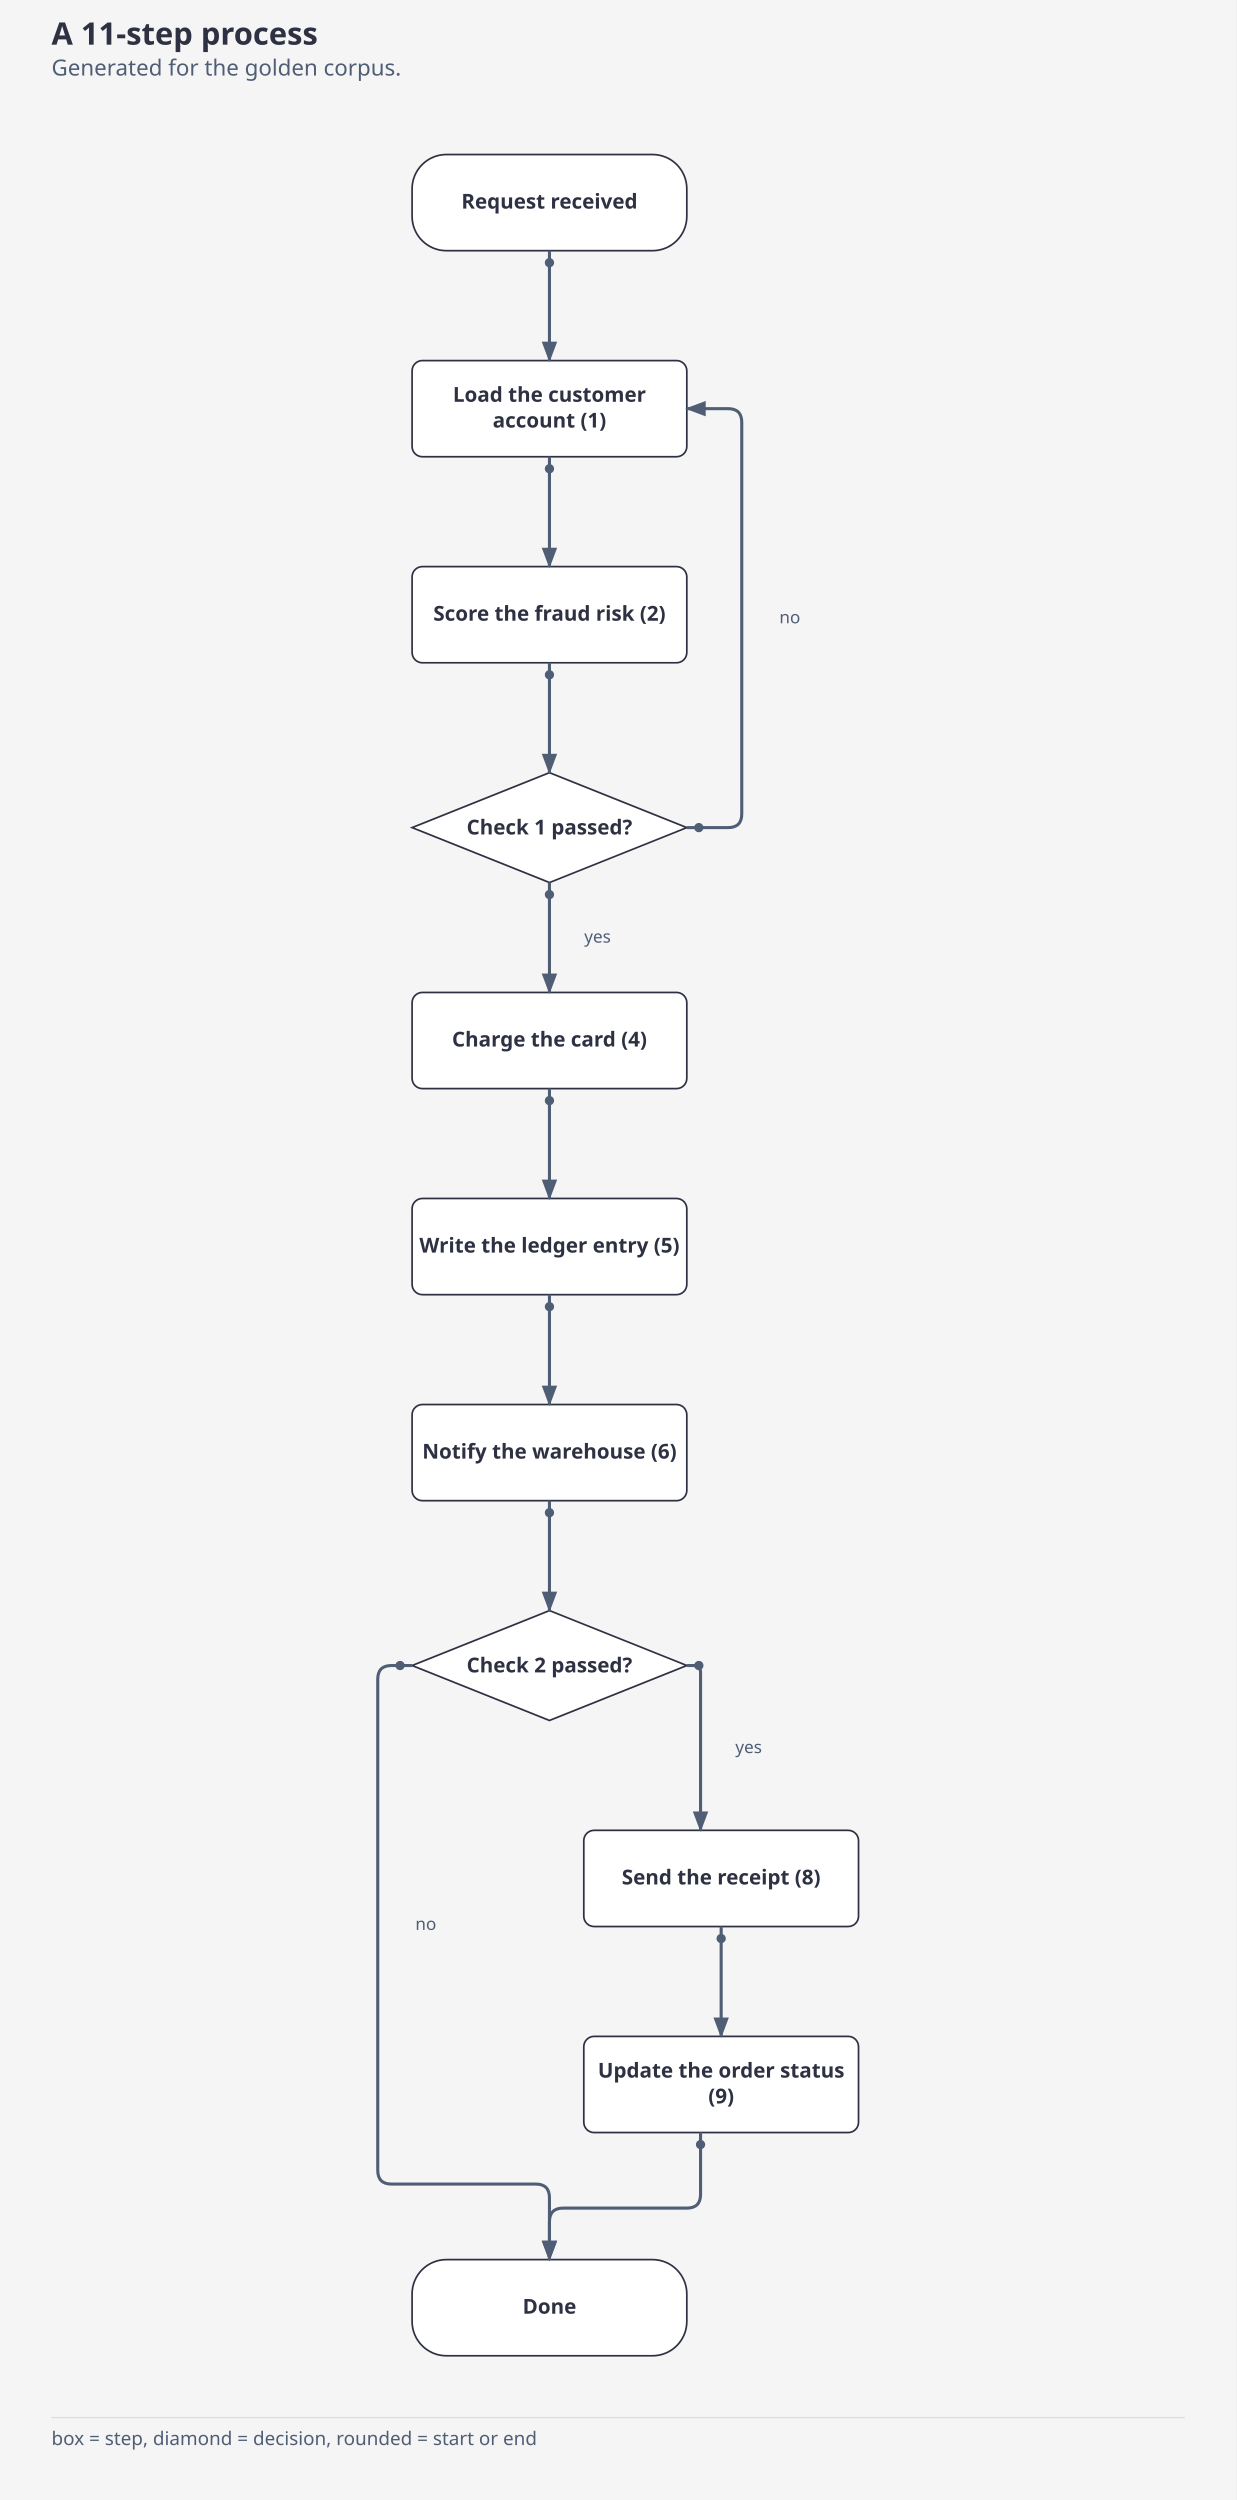
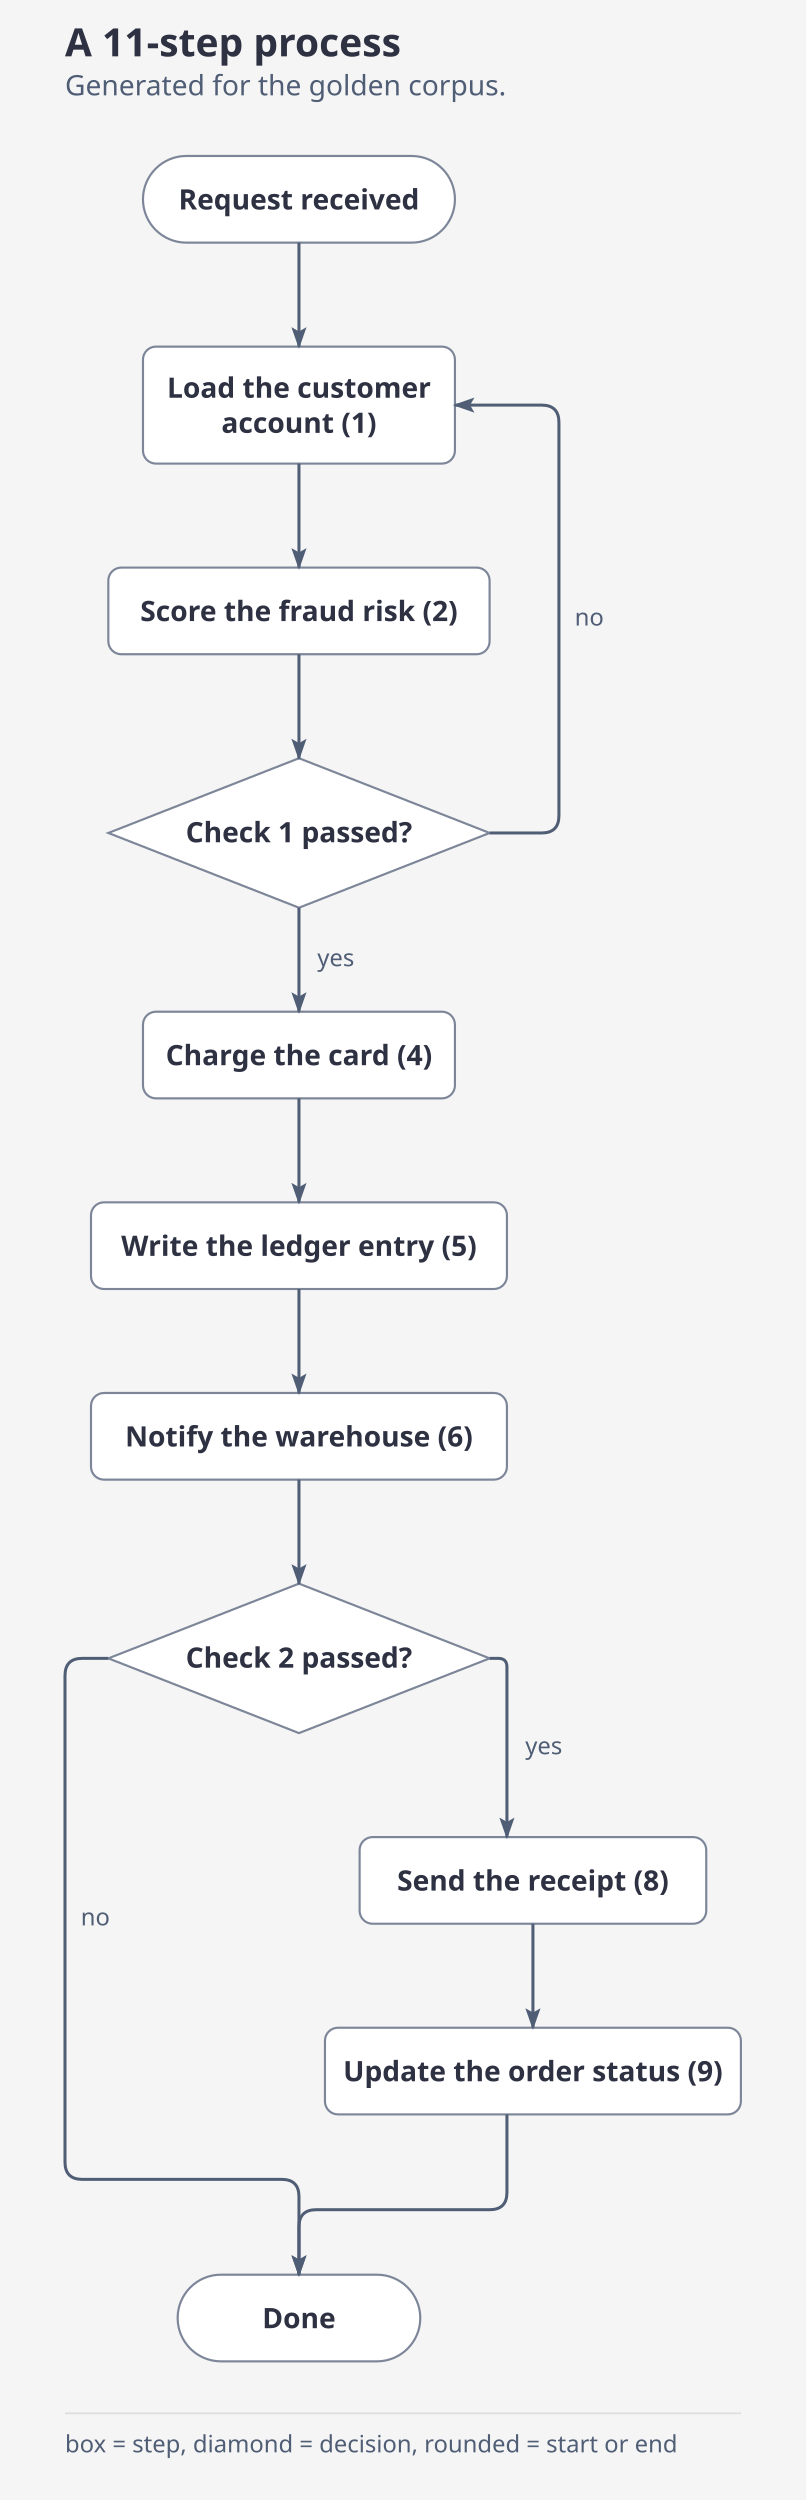
- <svg xmlns="http://www.w3.org/2000/svg" role="graphics-document" aria-roledescription="flow diagram" viewBox="0 0 720 1456" width="720">
-   <rect width="720" height="1456" fill="#f5f5f5" aria-hidden="true" />
+ <svg xmlns="http://www.w3.org/2000/svg" role="graphics-document" aria-roledescription="flow diagram" viewBox="0 0 372 1154" width="372">
+   <rect width="372" height="1154" fill="#f5f5f5" aria-hidden="true" />
  <defs>
-     <marker id="a" markerWidth="12" markerHeight="9" refX="11" refY="4.5" orient="auto" markerUnits="userSpaceOnUse">
-       <polygon points="0 0,12 4.5,0 9" fill="#4f5d75" />
+     <marker id="a" markerWidth="10" markerHeight="7" refX="9" refY="3.5" orient="auto" markerUnits="userSpaceOnUse">
+       <polygon points="0 0,10 3.5,0 7,2 3.5" fill="#4f5d75" />
    </marker>
-     <marker id="aa" markerWidth="12" markerHeight="9" refX="11" refY="4.5" orient="auto" markerUnits="userSpaceOnUse">
-       <polygon points="0 0,12 4.5,0 9" fill="#eb6c36" />
+     <marker id="aa" markerWidth="10" markerHeight="7" refX="9" refY="3.5" orient="auto" markerUnits="userSpaceOnUse">
+       <polygon points="0 0,10 3.5,0 7,2 3.5" fill="#eb6c36" />
    </marker>
-     <marker id="al" markerWidth="12" markerHeight="9" refX="11" refY="4.5" orient="auto" markerUnits="userSpaceOnUse">
-       <polygon points="0 0,12 4.5,0 9" fill="#2e5aa8" />
+     <marker id="al" markerWidth="10" markerHeight="7" refX="9" refY="3.5" orient="auto" markerUnits="userSpaceOnUse">
+       <polygon points="0 0,10 3.5,0 7,2 3.5" fill="#2e5aa8" />
    </marker>
-     <marker id="ar" markerWidth="12" markerHeight="9" refX="11" refY="4.5" orient="auto" markerUnits="userSpaceOnUse">
-       <polygon points="0 0,12 4.5,0 9" fill="#7a8399" />
+     <marker id="ar" markerWidth="10" markerHeight="7" refX="9" refY="3.5" orient="auto" markerUnits="userSpaceOnUse">
+       <polygon points="0 0,10 3.5,0 7,2 3.5" fill="#636c82" />
    </marker>
  </defs>
  <text x="30" y="26" font-size="18" font-weight="600" font-family="system-ui, 'Segoe UI', sans-serif" fill="#2d3142">A 11-step process</text>
  <text x="30" y="44" font-size="13" font-family="system-ui, 'Segoe UI', sans-serif" fill="#4f5d75">Generated for the golden corpus.</text>
-   <rect x="240" y="90" width="160" height="56" rx="20" fill="#f5f5f5" aria-hidden="true" />
-   <rect x="240" y="90" width="160" height="56" rx="20" fill="#ffffff" stroke="#2d3142" data-node="s0" data-label="Request received" role="graphics-symbol" aria-roledescription="start or end" aria-label="Request received" />
-   <text x="320" y="121.5" font-size="12" font-weight="600" font-family="system-ui, 'Segoe UI', sans-serif" fill="#2d3142" text-anchor="middle" aria-hidden="true">Request received</text>
-   <rect x="240" y="210" width="160" height="56" rx="6" fill="#f5f5f5" aria-hidden="true" />
-   <rect x="240" y="210" width="160" height="56" rx="6" fill="#ffffff" stroke="#2d3142" data-node="s1" data-label="Load the customer account (1)" role="graphics-symbol" aria-roledescription="box" aria-label="Load the customer account (1)" />
-   <text x="320" y="234" font-size="12" font-weight="600" font-family="system-ui, 'Segoe UI', sans-serif" fill="#2d3142" text-anchor="middle" aria-hidden="true">Load the customer</text>
-   <text x="320" y="249" font-size="12" font-weight="600" font-family="system-ui, 'Segoe UI', sans-serif" fill="#2d3142" text-anchor="middle" aria-hidden="true">account (1)</text>
-   <rect x="240" y="330" width="160" height="56" rx="6" fill="#f5f5f5" aria-hidden="true" />
-   <rect x="240" y="330" width="160" height="56" rx="6" fill="#ffffff" stroke="#2d3142" data-node="s2" data-label="Score the fraud risk (2)" role="graphics-symbol" aria-roledescription="box" aria-label="Score the fraud risk (2)" />
-   <text x="320" y="361.5" font-size="12" font-weight="600" font-family="system-ui, 'Segoe UI', sans-serif" fill="#2d3142" text-anchor="middle" aria-hidden="true">Score the fraud risk (2)</text>
-   <polygon points="320,450 400,482 320,514 240,482" fill="#f5f5f5" aria-hidden="true" />
-   <polygon points="320,450 400,482 320,514 240,482" fill="#ffffff" stroke="#2d3142" data-node="s3" data-label="Check 1 passed?" data-cx="320" data-cy="482" role="graphics-symbol" aria-roledescription="decision" aria-label="Check 1 passed?" />
-   <text x="320" y="486" font-size="12" font-weight="600" font-family="system-ui, 'Segoe UI', sans-serif" fill="#2d3142" text-anchor="middle" aria-hidden="true">Check 1 passed?</text>
-   <rect x="240" y="578" width="160" height="56" rx="6" fill="#f5f5f5" aria-hidden="true" />
-   <rect x="240" y="578" width="160" height="56" rx="6" fill="#ffffff" stroke="#2d3142" data-node="s4" data-label="Charge the card (4)" role="graphics-symbol" aria-roledescription="box" aria-label="Charge the card (4)" />
-   <text x="320" y="609.5" font-size="12" font-weight="600" font-family="system-ui, 'Segoe UI', sans-serif" fill="#2d3142" text-anchor="middle" aria-hidden="true">Charge the card (4)</text>
-   <rect x="240" y="698" width="160" height="56" rx="6" fill="#f5f5f5" aria-hidden="true" />
-   <rect x="240" y="698" width="160" height="56" rx="6" fill="#ffffff" stroke="#2d3142" data-node="s5" data-label="Write the ledger entry (5)" role="graphics-symbol" aria-roledescription="box" aria-label="Write the ledger entry (5)" />
-   <text x="320" y="729.5" font-size="12" font-weight="600" font-family="system-ui, 'Segoe UI', sans-serif" fill="#2d3142" text-anchor="middle" aria-hidden="true">Write the ledger entry (5)</text>
-   <rect x="240" y="818" width="160" height="56" rx="6" fill="#f5f5f5" aria-hidden="true" />
-   <rect x="240" y="818" width="160" height="56" rx="6" fill="#ffffff" stroke="#2d3142" data-node="s6" data-label="Notify the warehouse (6)" role="graphics-symbol" aria-roledescription="box" aria-label="Notify the warehouse (6)" />
-   <text x="320" y="849.5" font-size="12" font-weight="600" font-family="system-ui, 'Segoe UI', sans-serif" fill="#2d3142" text-anchor="middle" aria-hidden="true">Notify the warehouse (6)</text>
-   <polygon points="320,938 400,970 320,1002 240,970" fill="#f5f5f5" aria-hidden="true" />
-   <polygon points="320,938 400,970 320,1002 240,970" fill="#ffffff" stroke="#2d3142" data-node="s7" data-label="Check 2 passed?" data-cx="320" data-cy="970" role="graphics-symbol" aria-roledescription="decision" aria-label="Check 2 passed?" />
-   <text x="320" y="974" font-size="12" font-weight="600" font-family="system-ui, 'Segoe UI', sans-serif" fill="#2d3142" text-anchor="middle" aria-hidden="true">Check 2 passed?</text>
-   <rect x="340" y="1066" width="160" height="56" rx="6" fill="#f5f5f5" aria-hidden="true" />
-   <rect x="340" y="1066" width="160" height="56" rx="6" fill="#ffffff" stroke="#2d3142" data-node="s8" data-label="Send the receipt (8)" role="graphics-symbol" aria-roledescription="box" aria-label="Send the receipt (8)" />
-   <text x="420" y="1097.5" font-size="12" font-weight="600" font-family="system-ui, 'Segoe UI', sans-serif" fill="#2d3142" text-anchor="middle" aria-hidden="true">Send the receipt (8)</text>
-   <rect x="340" y="1186" width="160" height="56" rx="6" fill="#f5f5f5" aria-hidden="true" />
-   <rect x="340" y="1186" width="160" height="56" rx="6" fill="#ffffff" stroke="#2d3142" data-node="s9" data-label="Update the order status (9)" role="graphics-symbol" aria-roledescription="box" aria-label="Update the order status (9)" />
-   <text x="420" y="1210" font-size="12" font-weight="600" font-family="system-ui, 'Segoe UI', sans-serif" fill="#2d3142" text-anchor="middle" aria-hidden="true">Update the order status</text>
-   <text x="420" y="1225" font-size="12" font-weight="600" font-family="system-ui, 'Segoe UI', sans-serif" fill="#2d3142" text-anchor="middle" aria-hidden="true">(9)</text>
-   <rect x="240" y="1316" width="160" height="56" rx="20" fill="#f5f5f5" aria-hidden="true" />
-   <rect x="240" y="1316" width="160" height="56" rx="20" fill="#ffffff" stroke="#2d3142" data-node="s10" data-label="Done" role="graphics-symbol" aria-roledescription="start or end" aria-label="Done" />
-   <text x="320" y="1347.5" font-size="12" font-weight="600" font-family="system-ui, 'Segoe UI', sans-serif" fill="#2d3142" text-anchor="middle" aria-hidden="true">Done</text>
-   <path d="M320,146 L320,210" fill="none" stroke="#4f5d75" stroke-width="1.8" marker-end="url(#a)" data-from="s0" data-to="s1" data-label="" data-id="s0-&gt;s1" data-from-port="s" data-to-port="n" role="graphics-symbol" aria-roledescription="arrow" aria-label="Request received to Load the customer account (1)" />
-   <circle cx="320" cy="153" r="2.7" fill="#4f5d75" aria-hidden="true" />
-   <path d="M320,266 L320,330" fill="none" stroke="#4f5d75" stroke-width="1.8" marker-end="url(#a)" data-from="s1" data-to="s2" data-label="" data-id="s1-&gt;s2" data-from-port="s" data-to-port="n" role="graphics-symbol" aria-roledescription="arrow" aria-label="Load the customer account (1) to Score the fraud risk (2)" />
-   <circle cx="320" cy="273" r="2.7" fill="#4f5d75" aria-hidden="true" />
-   <path d="M320,386 L320,450" fill="none" stroke="#4f5d75" stroke-width="1.8" marker-end="url(#a)" data-from="s2" data-to="s3" data-label="" data-id="s2-&gt;s3" data-from-port="s" data-to-port="n" role="graphics-symbol" aria-roledescription="arrow" aria-label="Score the fraud risk (2) to Check 1 passed?" />
-   <circle cx="320" cy="393" r="2.7" fill="#4f5d75" aria-hidden="true" />
-   <path d="M400,482 L424,482 Q432,482 432,474 L432,246 Q432,238 424,238 L400,238" fill="none" stroke="#4f5d75" stroke-width="1.8" marker-end="url(#a)" data-from="s3" data-to="s1" data-label="no" data-id="s3-&gt;s1:no" data-from-port="e" data-to-port="e" role="graphics-symbol" aria-roledescription="arrow" aria-label="Check 1 passed? to Load the customer account (1): no" />
-   <circle cx="407" cy="482" r="2.7" fill="#4f5d75" aria-hidden="true" />
-   <path d="M320,514 L320,578" fill="none" stroke="#4f5d75" stroke-width="1.8" marker-end="url(#a)" data-from="s3" data-to="s4" data-label="yes" data-id="s3-&gt;s4:yes" data-from-port="s" data-to-port="n" role="graphics-symbol" aria-roledescription="arrow" aria-label="Check 1 passed? to Charge the card (4): yes" />
-   <circle cx="320" cy="521" r="2.7" fill="#4f5d75" aria-hidden="true" />
-   <path d="M320,634 L320,698" fill="none" stroke="#4f5d75" stroke-width="1.8" marker-end="url(#a)" data-from="s4" data-to="s5" data-label="" data-id="s4-&gt;s5" data-from-port="s" data-to-port="n" role="graphics-symbol" aria-roledescription="arrow" aria-label="Charge the card (4) to Write the ledger entry (5)" />
-   <circle cx="320" cy="641" r="2.7" fill="#4f5d75" aria-hidden="true" />
-   <path d="M320,754 L320,818" fill="none" stroke="#4f5d75" stroke-width="1.8" marker-end="url(#a)" data-from="s5" data-to="s6" data-label="" data-id="s5-&gt;s6" data-from-port="s" data-to-port="n" role="graphics-symbol" aria-roledescription="arrow" aria-label="Write the ledger entry (5) to Notify the warehouse (6)" />
-   <circle cx="320" cy="761" r="2.7" fill="#4f5d75" aria-hidden="true" />
-   <path d="M320,874 L320,938" fill="none" stroke="#4f5d75" stroke-width="1.8" marker-end="url(#a)" data-from="s6" data-to="s7" data-label="" data-id="s6-&gt;s7" data-from-port="s" data-to-port="n" role="graphics-symbol" aria-roledescription="arrow" aria-label="Notify the warehouse (6) to Check 2 passed?" />
-   <circle cx="320" cy="881" r="2.7" fill="#4f5d75" aria-hidden="true" />
-   <path d="M240,970 L228,970 Q220,970 220,978 L220,1264 Q220,1272 228,1272 L312,1272 Q320,1272 320,1280 L320,1316" fill="none" stroke="#4f5d75" stroke-width="1.8" marker-end="url(#a)" data-from="s7" data-to="s10" data-label="no" data-id="s7-&gt;s10:no" data-from-port="w" data-to-port="n" role="graphics-symbol" aria-roledescription="arrow" aria-label="Check 2 passed? to Done: no" />
-   <circle cx="233" cy="970" r="2.7" fill="#4f5d75" aria-hidden="true" />
-   <path d="M400,970 L404,970 Q408,970 408,974 L408,1066" fill="none" stroke="#4f5d75" stroke-width="1.8" marker-end="url(#a)" data-from="s7" data-to="s8" data-label="yes" data-id="s7-&gt;s8:yes" data-from-port="e" data-to-port="n" role="graphics-symbol" aria-roledescription="arrow" aria-label="Check 2 passed? to Send the receipt (8): yes" />
-   <circle cx="407" cy="970" r="2.7" fill="#4f5d75" aria-hidden="true" />
-   <path d="M420,1122 L420,1186" fill="none" stroke="#4f5d75" stroke-width="1.8" marker-end="url(#a)" data-from="s8" data-to="s9" data-label="" data-id="s8-&gt;s9" data-from-port="s" data-to-port="n" role="graphics-symbol" aria-roledescription="arrow" aria-label="Send the receipt (8) to Update the order status (9)" />
-   <circle cx="420" cy="1129" r="2.7" fill="#4f5d75" aria-hidden="true" />
-   <path d="M408,1242 L408,1278 Q408,1286 400,1286 L328,1286 Q320,1286 320,1294 L320,1316" fill="none" stroke="#4f5d75" stroke-width="1.8" marker-end="url(#a)" data-from="s9" data-to="s10" data-label="" data-id="s9-&gt;s10" data-from-port="s" data-to-port="n" role="graphics-symbol" aria-roledescription="arrow" aria-label="Update the order status (9) to Done" />
-   <circle cx="408" cy="1249" r="2.7" fill="#4f5d75" aria-hidden="true" />
-   <rect x="440" y="351" width="40" height="16" rx="2" fill="#f5f5f5" aria-hidden="true" />
-   <text x="460" y="363" font-size="10" font-family="system-ui, 'Segoe UI', sans-serif" fill="#4f5d75" text-anchor="middle" aria-hidden="true">no</text>
-   <rect x="328" y="537" width="40" height="16" rx="2" fill="#f5f5f5" aria-hidden="true" />
-   <text x="348" y="549" font-size="10" font-family="system-ui, 'Segoe UI', sans-serif" fill="#4f5d75" text-anchor="middle" aria-hidden="true">yes</text>
-   <rect x="228" y="1112" width="40" height="16" rx="2" fill="#f5f5f5" aria-hidden="true" />
-   <text x="248" y="1124" font-size="10" font-family="system-ui, 'Segoe UI', sans-serif" fill="#4f5d75" text-anchor="middle" aria-hidden="true">no</text>
-   <rect x="416" y="1009" width="40" height="16" rx="2" fill="#f5f5f5" aria-hidden="true" />
-   <text x="436" y="1021" font-size="10" font-family="system-ui, 'Segoe UI', sans-serif" fill="#4f5d75" text-anchor="middle" aria-hidden="true">yes</text>
-   <line x1="30" y1="1408" x2="690" y2="1408" stroke="rgba(45,49,66,0.12)" stroke-width=".8" aria-hidden="true" />
-   <text x="30" y="1424" font-size="11" font-family="system-ui, 'Segoe UI', sans-serif" fill="#4f5d75">box = step, diamond = decision, rounded = start or end</text>
+   <rect x="66" y="72" width="144" height="40" rx="20" fill="#f5f5f5" aria-hidden="true" />
+   <rect x="66" y="72" width="144" height="40" rx="20" fill="#ffffff" stroke="#7d8699" data-node="s0" data-label="Request received" role="graphics-symbol" aria-roledescription="start or end" aria-label="Request received" />
+   <text x="138" y="96.7" font-size="13" font-weight="600" font-family="system-ui, 'Segoe UI', sans-serif" fill="#2d3142" text-anchor="middle" aria-hidden="true">Request received</text>
+   <rect x="66" y="160" width="144" height="54" rx="6" fill="#f5f5f5" aria-hidden="true" />
+   <rect x="66" y="160" width="144" height="54" rx="6" fill="#ffffff" stroke="#7d8699" data-node="s1" data-label="Load the customer account (1)" role="graphics-symbol" aria-roledescription="box" aria-label="Load the customer account (1)" />
+   <text x="138" y="183.6" font-size="13" font-weight="600" font-family="system-ui, 'Segoe UI', sans-serif" fill="#2d3142" text-anchor="middle" aria-hidden="true">Load the customer</text>
+   <text x="138" y="199.8" font-size="13" font-weight="600" font-family="system-ui, 'Segoe UI', sans-serif" fill="#2d3142" text-anchor="middle" aria-hidden="true">account (1)</text>
+   <rect x="50" y="262" width="176" height="40" rx="6" fill="#f5f5f5" aria-hidden="true" />
+   <rect x="50" y="262" width="176" height="40" rx="6" fill="#ffffff" stroke="#7d8699" data-node="s2" data-label="Score the fraud risk (2)" role="graphics-symbol" aria-roledescription="box" aria-label="Score the fraud risk (2)" />
+   <text x="138" y="286.7" font-size="13" font-weight="600" font-family="system-ui, 'Segoe UI', sans-serif" fill="#2d3142" text-anchor="middle" aria-hidden="true">Score the fraud risk (2)</text>
+   <polygon points="138,350 226,384.5 138,419 50,384.5" fill="#f5f5f5" aria-hidden="true" />
+   <polygon points="138,350 226,384.5 138,419 50,384.5" fill="#ffffff" stroke="#7d8699" data-node="s3" data-label="Check 1 passed?" data-cx="138" data-cy="384.5" role="graphics-symbol" aria-roledescription="decision" aria-label="Check 1 passed?" />
+   <text x="138" y="388.8" font-size="13" font-weight="600" font-family="system-ui, 'Segoe UI', sans-serif" fill="#2d3142" text-anchor="middle" aria-hidden="true">Check 1 passed?</text>
+   <rect x="66" y="467" width="144" height="40" rx="6" fill="#f5f5f5" aria-hidden="true" />
+   <rect x="66" y="467" width="144" height="40" rx="6" fill="#ffffff" stroke="#7d8699" data-node="s4" data-label="Charge the card (4)" role="graphics-symbol" aria-roledescription="box" aria-label="Charge the card (4)" />
+   <text x="138" y="491.7" font-size="13" font-weight="600" font-family="system-ui, 'Segoe UI', sans-serif" fill="#2d3142" text-anchor="middle" aria-hidden="true">Charge the card (4)</text>
+   <rect x="42" y="555" width="192" height="40" rx="6" fill="#f5f5f5" aria-hidden="true" />
+   <rect x="42" y="555" width="192" height="40" rx="6" fill="#ffffff" stroke="#7d8699" data-node="s5" data-label="Write the ledger entry (5)" role="graphics-symbol" aria-roledescription="box" aria-label="Write the ledger entry (5)" />
+   <text x="138" y="579.7" font-size="13" font-weight="600" font-family="system-ui, 'Segoe UI', sans-serif" fill="#2d3142" text-anchor="middle" aria-hidden="true">Write the ledger entry (5)</text>
+   <rect x="42" y="643" width="192" height="40" rx="6" fill="#f5f5f5" aria-hidden="true" />
+   <rect x="42" y="643" width="192" height="40" rx="6" fill="#ffffff" stroke="#7d8699" data-node="s6" data-label="Notify the warehouse (6)" role="graphics-symbol" aria-roledescription="box" aria-label="Notify the warehouse (6)" />
+   <text x="138" y="667.7" font-size="13" font-weight="600" font-family="system-ui, 'Segoe UI', sans-serif" fill="#2d3142" text-anchor="middle" aria-hidden="true">Notify the warehouse (6)</text>
+   <polygon points="138,731 226,765.5 138,800 50,765.5" fill="#f5f5f5" aria-hidden="true" />
+   <polygon points="138,731 226,765.5 138,800 50,765.5" fill="#ffffff" stroke="#7d8699" data-node="s7" data-label="Check 2 passed?" data-cx="138" data-cy="765.5" role="graphics-symbol" aria-roledescription="decision" aria-label="Check 2 passed?" />
+   <text x="138" y="769.8" font-size="13" font-weight="600" font-family="system-ui, 'Segoe UI', sans-serif" fill="#2d3142" text-anchor="middle" aria-hidden="true">Check 2 passed?</text>
+   <rect x="166" y="848" width="160" height="40" rx="6" fill="#f5f5f5" aria-hidden="true" />
+   <rect x="166" y="848" width="160" height="40" rx="6" fill="#ffffff" stroke="#7d8699" data-node="s8" data-label="Send the receipt (8)" role="graphics-symbol" aria-roledescription="box" aria-label="Send the receipt (8)" />
+   <text x="246" y="872.7" font-size="13" font-weight="600" font-family="system-ui, 'Segoe UI', sans-serif" fill="#2d3142" text-anchor="middle" aria-hidden="true">Send the receipt (8)</text>
+   <rect x="150" y="936" width="192" height="40" rx="6" fill="#f5f5f5" aria-hidden="true" />
+   <rect x="150" y="936" width="192" height="40" rx="6" fill="#ffffff" stroke="#7d8699" data-node="s9" data-label="Update the order status (9)" role="graphics-symbol" aria-roledescription="box" aria-label="Update the order status (9)" />
+   <text x="246" y="960.7" font-size="13" font-weight="600" font-family="system-ui, 'Segoe UI', sans-serif" fill="#2d3142" text-anchor="middle" aria-hidden="true">Update the order status (9)</text>
+   <rect x="82" y="1050" width="112" height="40" rx="20" fill="#f5f5f5" aria-hidden="true" />
+   <rect x="82" y="1050" width="112" height="40" rx="20" fill="#ffffff" stroke="#7d8699" data-node="s10" data-label="Done" role="graphics-symbol" aria-roledescription="start or end" aria-label="Done" />
+   <text x="138" y="1074.7" font-size="13" font-weight="600" font-family="system-ui, 'Segoe UI', sans-serif" fill="#2d3142" text-anchor="middle" aria-hidden="true">Done</text>
+   <path d="M138,112 L138,160" fill="none" stroke="#4f5d75" stroke-width="1.4" marker-end="url(#a)" data-from="s0" data-to="s1" data-label="" data-id="s0-&gt;s1" data-from-port="s" data-to-port="n" role="graphics-symbol" aria-roledescription="arrow" aria-label="Request received to Load the customer account (1)" />
+   <path d="M138,214 L138,262" fill="none" stroke="#4f5d75" stroke-width="1.4" marker-end="url(#a)" data-from="s1" data-to="s2" data-label="" data-id="s1-&gt;s2" data-from-port="s" data-to-port="n" role="graphics-symbol" aria-roledescription="arrow" aria-label="Load the customer account (1) to Score the fraud risk (2)" />
+   <path d="M138,302 L138,350" fill="none" stroke="#4f5d75" stroke-width="1.4" marker-end="url(#a)" data-from="s2" data-to="s3" data-label="" data-id="s2-&gt;s3" data-from-port="s" data-to-port="n" role="graphics-symbol" aria-roledescription="arrow" aria-label="Score the fraud risk (2) to Check 1 passed?" />
+   <path d="M226,384.5 L250,384.5 Q258,384.5 258,376.5 L258,195 Q258,187 250,187 L210,187" fill="none" stroke="#4f5d75" stroke-width="1.4" marker-end="url(#a)" data-from="s3" data-to="s1" data-label="no" data-id="s3-&gt;s1:no" data-from-port="e" data-to-port="e" role="graphics-symbol" aria-roledescription="arrow" aria-label="Check 1 passed? to Load the customer account (1): no" />
+   <path d="M138,419 L138,467" fill="none" stroke="#4f5d75" stroke-width="1.4" marker-end="url(#a)" data-from="s3" data-to="s4" data-label="yes" data-id="s3-&gt;s4:yes" data-from-port="s" data-to-port="n" role="graphics-symbol" aria-roledescription="arrow" aria-label="Check 1 passed? to Charge the card (4): yes" />
+   <path d="M138,507 L138,555" fill="none" stroke="#4f5d75" stroke-width="1.4" marker-end="url(#a)" data-from="s4" data-to="s5" data-label="" data-id="s4-&gt;s5" data-from-port="s" data-to-port="n" role="graphics-symbol" aria-roledescription="arrow" aria-label="Charge the card (4) to Write the ledger entry (5)" />
+   <path d="M138,595 L138,643" fill="none" stroke="#4f5d75" stroke-width="1.4" marker-end="url(#a)" data-from="s5" data-to="s6" data-label="" data-id="s5-&gt;s6" data-from-port="s" data-to-port="n" role="graphics-symbol" aria-roledescription="arrow" aria-label="Write the ledger entry (5) to Notify the warehouse (6)" />
+   <path d="M138,683 L138,731" fill="none" stroke="#4f5d75" stroke-width="1.4" marker-end="url(#a)" data-from="s6" data-to="s7" data-label="" data-id="s6-&gt;s7" data-from-port="s" data-to-port="n" role="graphics-symbol" aria-roledescription="arrow" aria-label="Notify the warehouse (6) to Check 2 passed?" />
+   <path d="M50,765.5 L38,765.5 Q30,765.5 30,773.5 L30,998 Q30,1006 38,1006 L130,1006 Q138,1006 138,1014 L138,1050" fill="none" stroke="#4f5d75" stroke-width="1.4" marker-end="url(#a)" data-from="s7" data-to="s10" data-label="no" data-id="s7-&gt;s10:no" data-from-port="w" data-to-port="n" role="graphics-symbol" aria-roledescription="arrow" aria-label="Check 2 passed? to Done: no" />
+   <path d="M226,765.5 L230,765.5 Q234,765.5 234,769.5 L234,848" fill="none" stroke="#4f5d75" stroke-width="1.4" marker-end="url(#a)" data-from="s7" data-to="s8" data-label="yes" data-id="s7-&gt;s8:yes" data-from-port="e" data-to-port="n" role="graphics-symbol" aria-roledescription="arrow" aria-label="Check 2 passed? to Send the receipt (8): yes" />
+   <path d="M246,888 L246,936" fill="none" stroke="#4f5d75" stroke-width="1.4" marker-end="url(#a)" data-from="s8" data-to="s9" data-label="" data-id="s8-&gt;s9" data-from-port="s" data-to-port="n" role="graphics-symbol" aria-roledescription="arrow" aria-label="Send the receipt (8) to Update the order status (9)" />
+   <path d="M234,976 L234,1012 Q234,1020 226,1020 L146,1020 Q138,1020 138,1028 L138,1050" fill="none" stroke="#4f5d75" stroke-width="1.4" marker-end="url(#a)" data-from="s9" data-to="s10" data-label="" data-id="s9-&gt;s10" data-from-port="s" data-to-port="n" role="graphics-symbol" aria-roledescription="arrow" aria-label="Update the order status (9) to Done" />
+   <rect x="262" y="276.75" width="20" height="16" rx="2" fill="#f5f5f5" aria-hidden="true" />
+   <text x="272" y="288.75" font-size="11" font-family="system-ui, 'Segoe UI', sans-serif" fill="#4f5d75" text-anchor="middle" aria-hidden="true">no</text>
+   <rect x="142" y="434" width="26" height="16" rx="2" fill="#f5f5f5" aria-hidden="true" />
+   <text x="155" y="446" font-size="11" font-family="system-ui, 'Segoe UI', sans-serif" fill="#4f5d75" text-anchor="middle" aria-hidden="true">yes</text>
+   <rect x="34" y="876.75" width="20" height="16" rx="2" fill="#f5f5f5" aria-hidden="true" />
+   <text x="44" y="888.75" font-size="11" font-family="system-ui, 'Segoe UI', sans-serif" fill="#4f5d75" text-anchor="middle" aria-hidden="true">no</text>
+   <rect x="238" y="797.75" width="26" height="16" rx="2" fill="#f5f5f5" aria-hidden="true" />
+   <text x="251" y="809.75" font-size="11" font-family="system-ui, 'Segoe UI', sans-serif" fill="#4f5d75" text-anchor="middle" aria-hidden="true">yes</text>
+   <line x1="30" y1="1114" x2="342" y2="1114" stroke="rgba(45,49,66,0.12)" stroke-width=".8" aria-hidden="true" />
+   <text x="30" y="1132" font-size="11" font-family="system-ui, 'Segoe UI', sans-serif" fill="#4f5d75">box = step, diamond = decision, rounded = start or end</text>
</svg>
